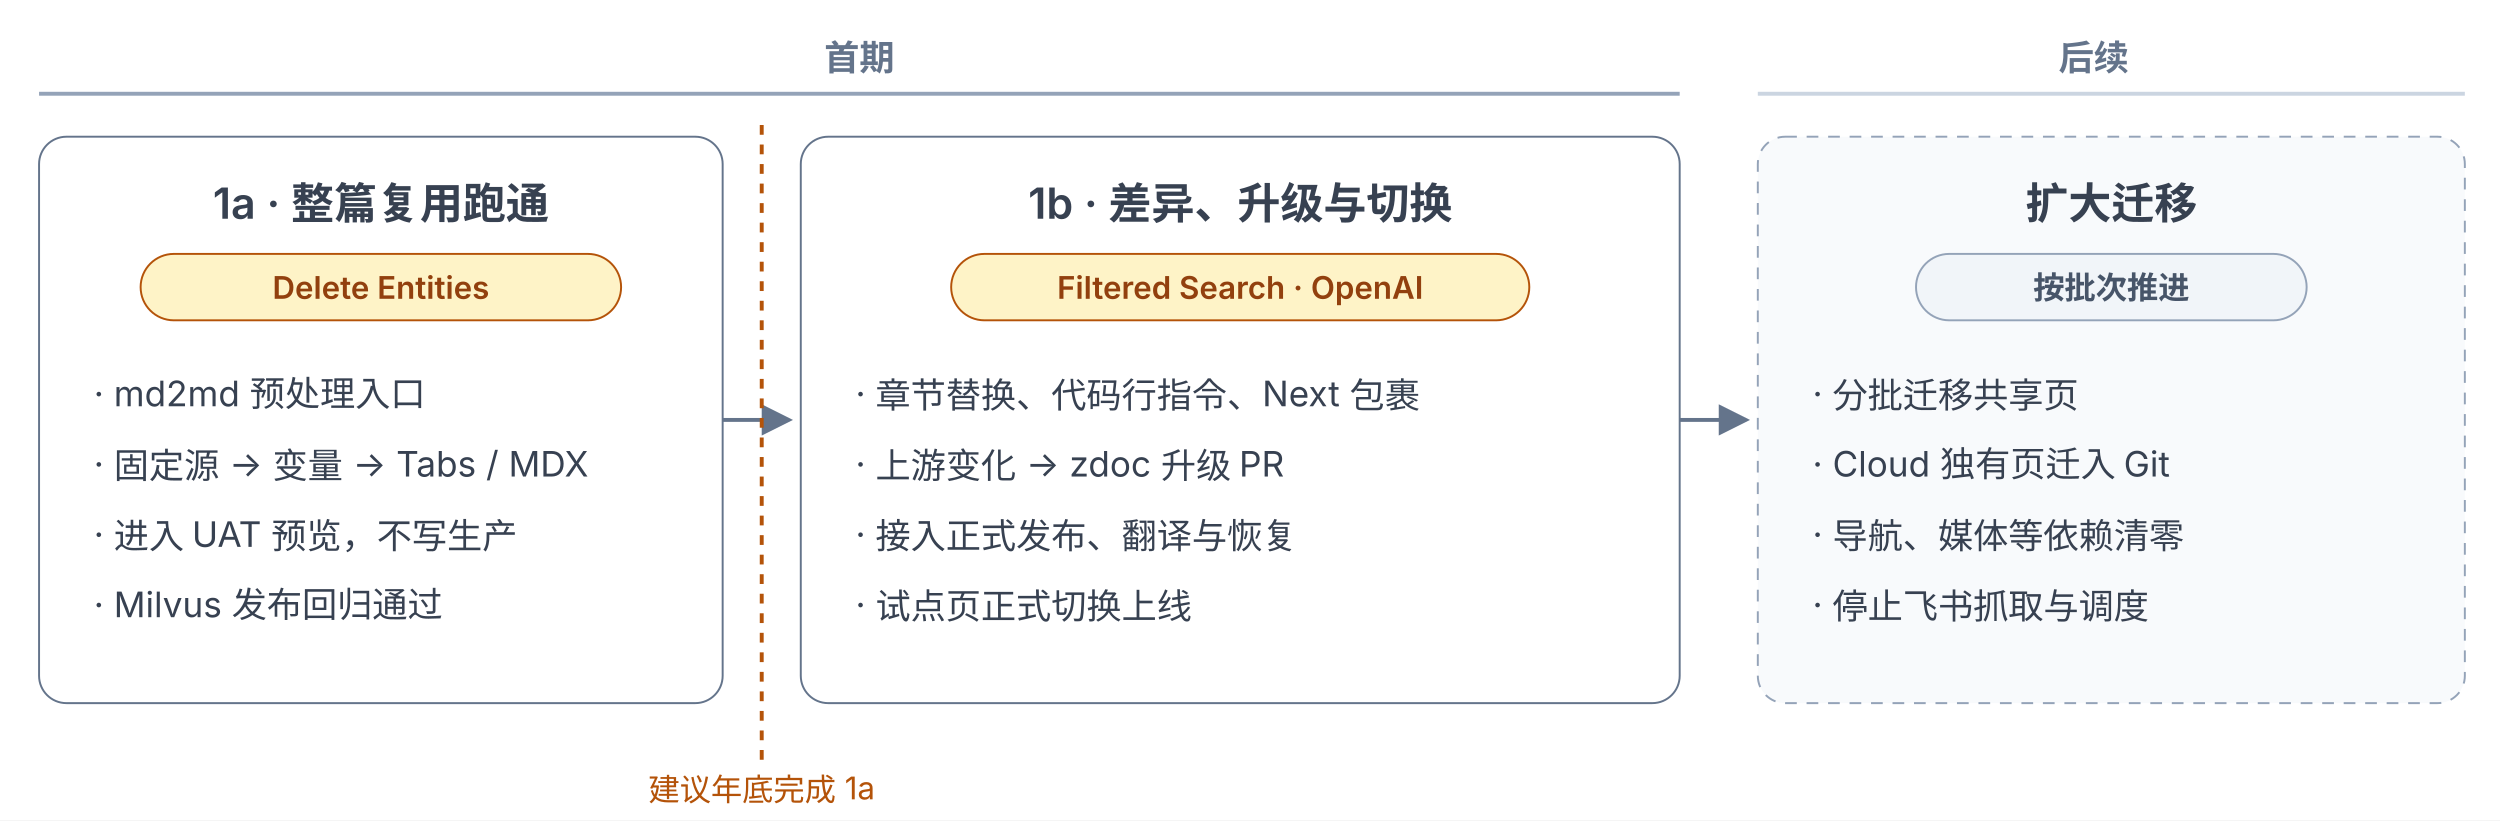
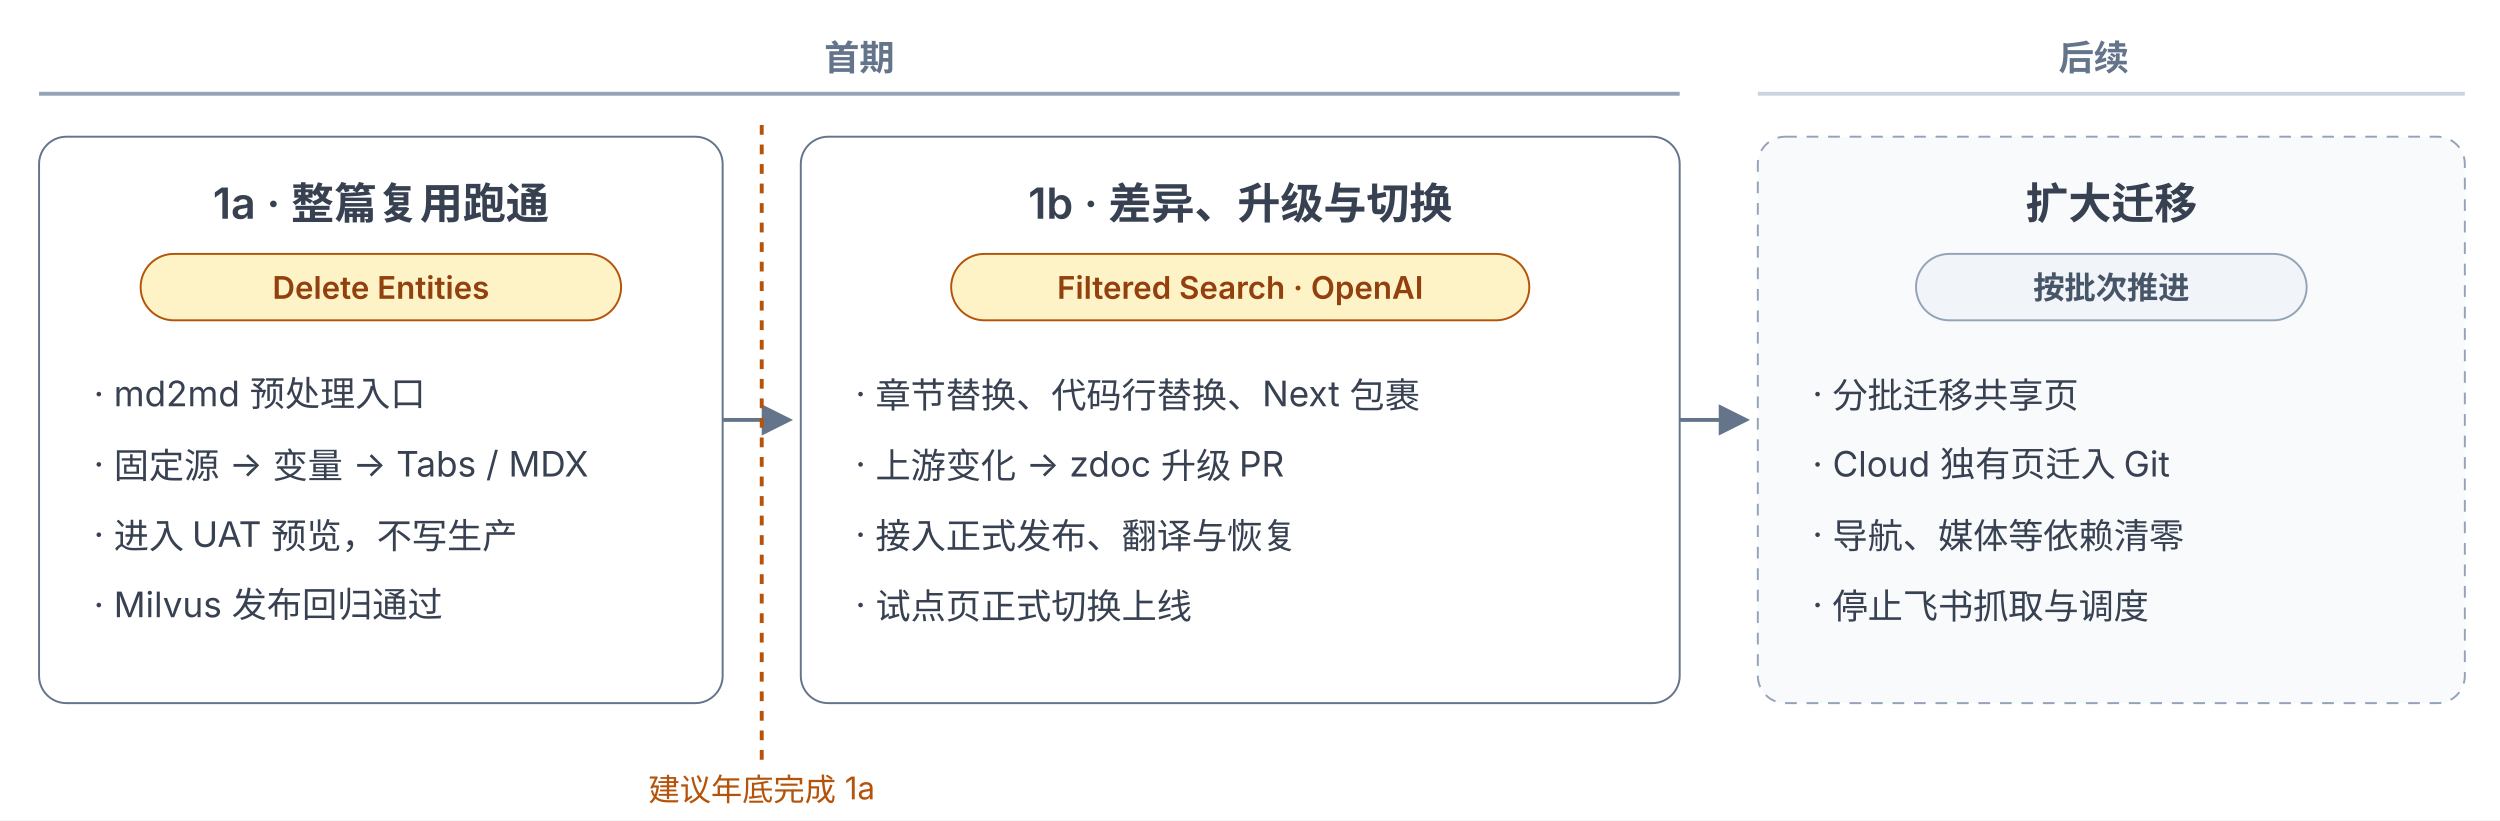
<svg xmlns="http://www.w3.org/2000/svg" width="768" height="252" viewBox="0 0 1280 420" role="img" aria-labelledby="title desc">
  <defs>
    <marker id="arrow" markerWidth="8" markerHeight="8" refX="7" refY="4" orient="auto">
      <path d="M0 0 L8 4 L0 8 Z" fill="#64748b" />
    </marker>
    <style>text{font-family:-apple-system,BlinkMacSystemFont,'PingFang SC','Microsoft YaHei',sans-serif;fill:#374151;}.head{font-size:22px;font-weight:600;text-anchor:middle;}.band{font-size:18px;font-weight:600;fill:#64748b;text-anchor:middle;}.item{font-size:18px;fill:#374151;}.chip{font-size:16px;font-weight:600;fill:#92400e;text-anchor:middle;}.note{font-size:16px;fill:#b45309;text-anchor:middle;}.edge{fill:none;stroke:#64748b;stroke-width:2;marker-end:url(#arrow);}</style>
  </defs>
  <rect width="1280" height="420" fill="#ffffff" />
  <text x="440" y="36" class="band">首期</text>
  <path d="M20 48 H860" stroke="#94a3b8" stroke-width="2" />
  <text x="1072" y="36" class="band">后续</text>
  <path d="M900 48 H1262" stroke="#cbd5e1" stroke-width="2" />
  <rect x="20" y="70" width="350" height="290" rx="14" fill="#ffffff" stroke="#64748b" />
  <text x="195" y="112" class="head">1a · 整篇复用跑通</text>
  <rect x="72" y="130" width="246" height="34" rx="17" fill="#fef3c7" stroke="#b45309" />
  <text x="195" y="153" class="chip">Delete Entities</text>
  <text x="48" y="208" class="item">· md2md 预处理入口</text>
  <text x="48" y="244" class="item">· 固定源 → 变量 → Tabs / MDX</text>
  <text x="48" y="280" class="item">· 进入 UAT 预览，不写生产</text>
  <text x="48" y="316" class="item">· Milvus 发布回归通过</text>
  <path class="edge" d="M370 215 H404" />
  <rect x="410" y="70" width="450" height="290" rx="14" fill="#ffffff" stroke="#64748b" />
  <text x="635" y="112" class="head">1b · 差异、升级与切换</text>
  <rect x="487" y="130" width="296" height="34" rx="17" fill="#fef3c7" stroke="#b45309" />
  <text x="635" y="153" class="chip">Filtered Search · OpenAI</text>
-   <text x="438" y="208" class="item">· 章节替换、代码行指令、Next 包裹</text>
+   <text x="438" y="208" class="item">· 章节替换、代码行替换、Next 包裹</text>
  <text x="438" y="244" class="item">· 上游变化 → zdoc 升级 PR</text>
  <text x="438" y="280" class="item">· 接入正式发布、翻译与恢复</text>
  <text x="438" y="316" class="item">· 试点页正式切换上线</text>
  <path class="edge" d="M860 215 H894" />
  <rect x="900" y="70" width="362" height="290" rx="14" fill="#f8fafc" stroke="#94a3b8" stroke-dasharray="6 5" />
  <text x="1081" y="112" class="head">扩大迁移</text>
  <rect x="981" y="130" width="200" height="34" rx="17" fill="#f1f5f9" stroke="#94a3b8" />
  <text x="1081" y="153" class="chip" style="fill:#475569">按批次推进</text>
  <text x="928" y="208" class="item">· 分批迁移共享页</text>
  <text x="928" y="244" class="item">· Cloud 独有页迁入 Git</text>
  <text x="928" y="280" class="item">· 导航、媒体等依赖清零</text>
  <text x="928" y="316" class="item">· 停止飞书抓取与调度</text>
  <path d="M390 64 V392" stroke="#b45309" stroke-width="2" stroke-dasharray="5 5" />
  <text x="390" y="410" class="note">建议年底完成 1a</text>
</svg>
